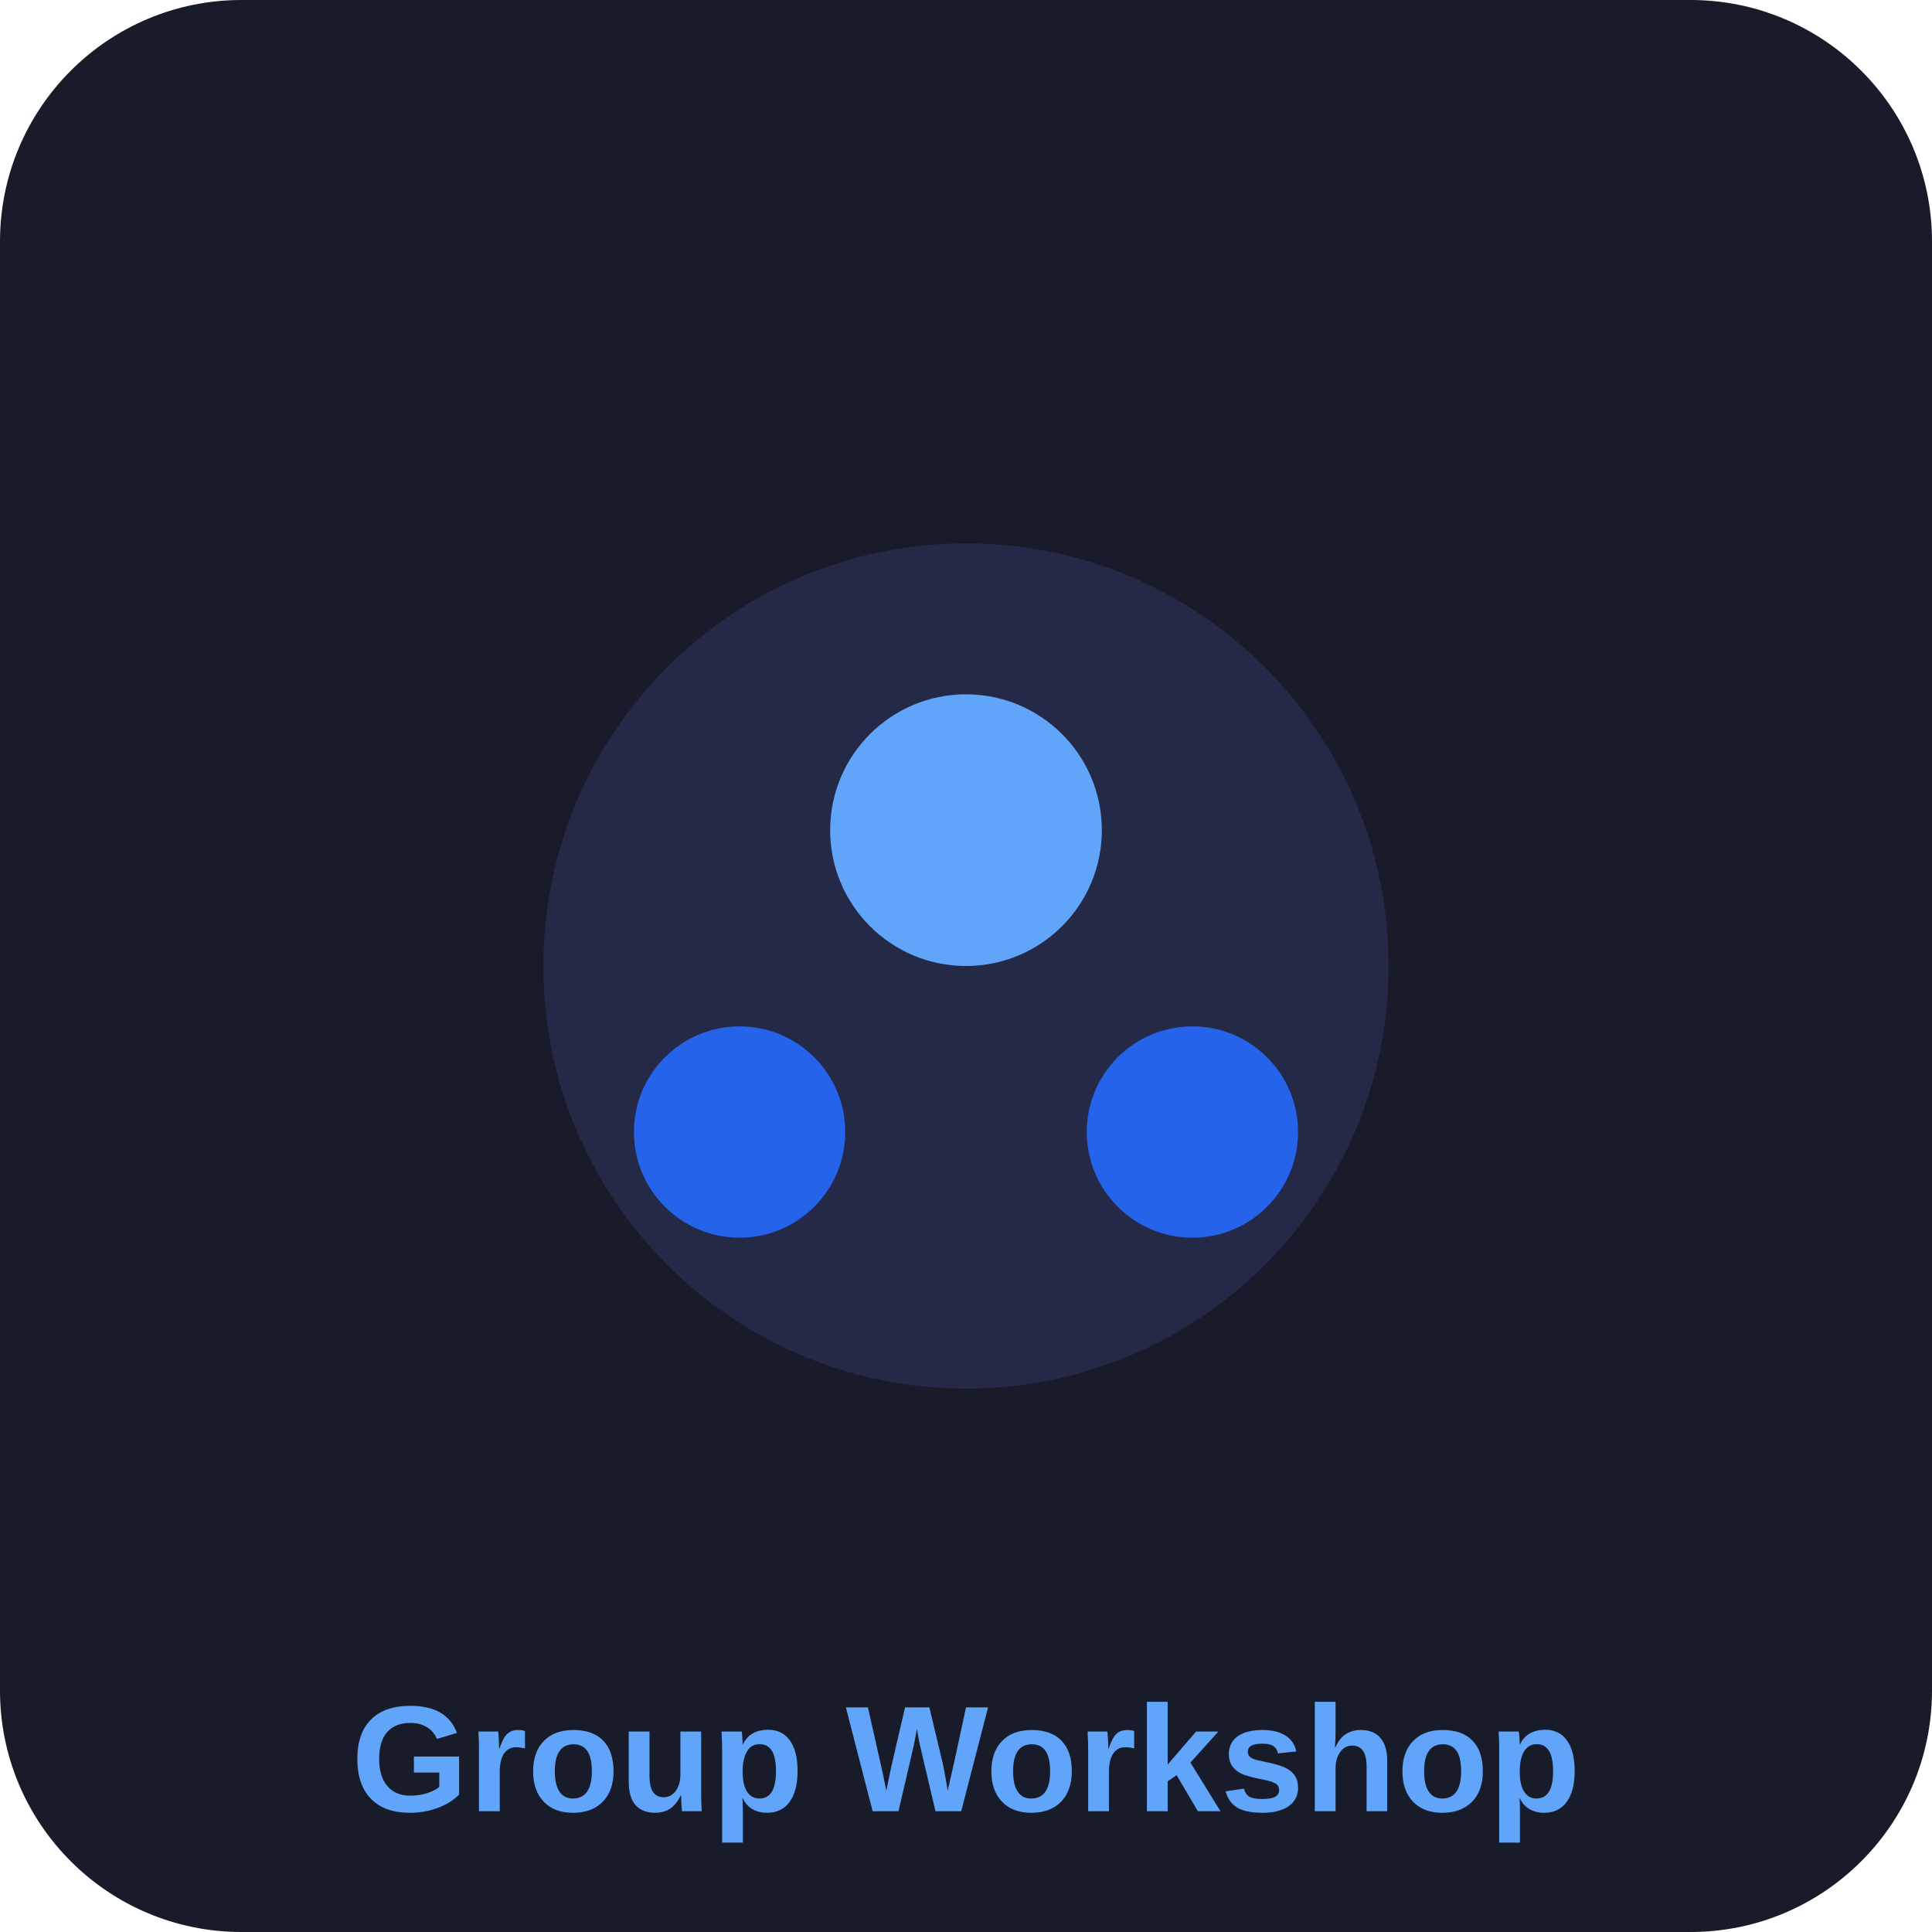
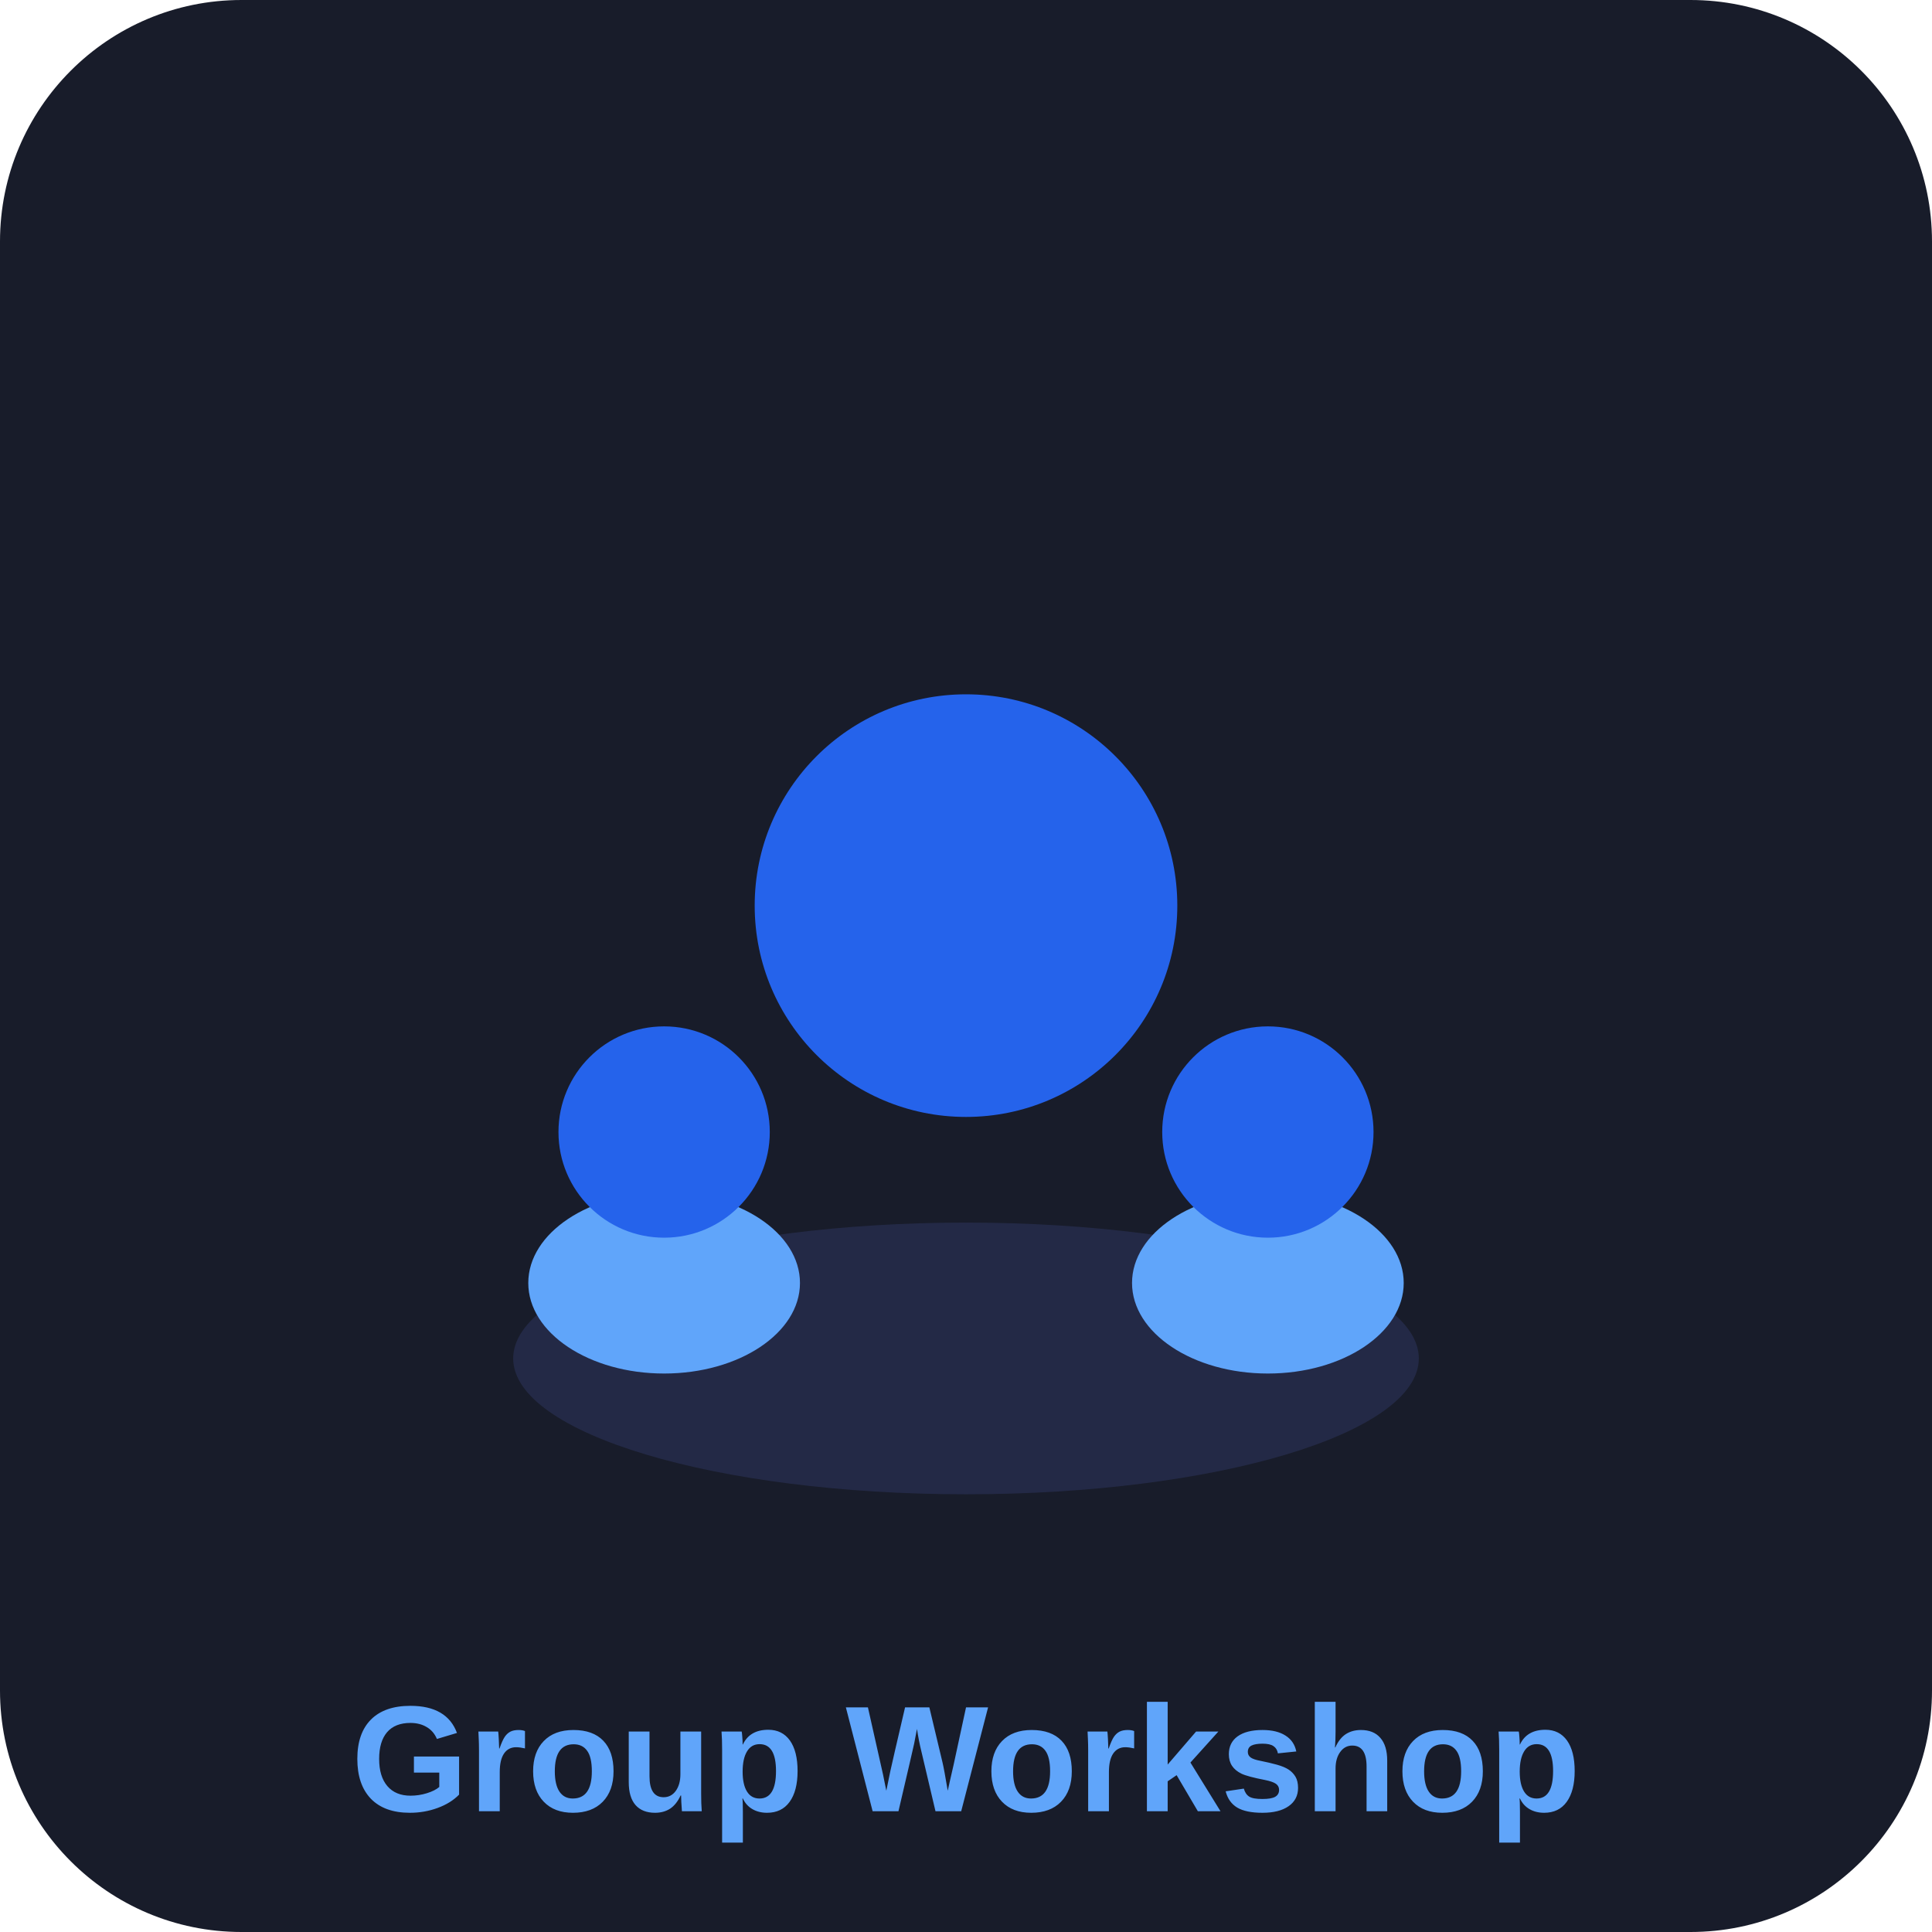
<svg xmlns="http://www.w3.org/2000/svg" width="256" height="256" viewBox="0 0 256 256" fill="none">
  <rect width="256" height="256" rx="32" fill="#181C2A" />
-   <circle cx="128" cy="128" r="56" fill="#232946" />
-   <circle cx="128" cy="110" r="18" fill="#60A5FA" />
-   <circle cx="98" cy="150" r="14" fill="#2563EB" />
-   <circle cx="158" cy="150" r="14" fill="#2563EB" />
+   <ellipse cx="128" cy="180" rx="60" ry="18" fill="#232946" />
+   <circle cx="128" cy="120" r="28" fill="#2563EB" />
+   <ellipse cx="88" cy="170" rx="18" ry="12" fill="#60A5FA" />
+   <ellipse cx="168" cy="170" rx="18" ry="12" fill="#60A5FA" />
+   <circle cx="88" cy="150" r="14" fill="#2563EB" />
+   <circle cx="168" cy="150" r="14" fill="#2563EB" />
  <text x="128" y="240" text-anchor="middle" fill="#60A5FA" font-size="20" font-family="Arial" font-weight="bold">Group Workshop</text>
</svg>
